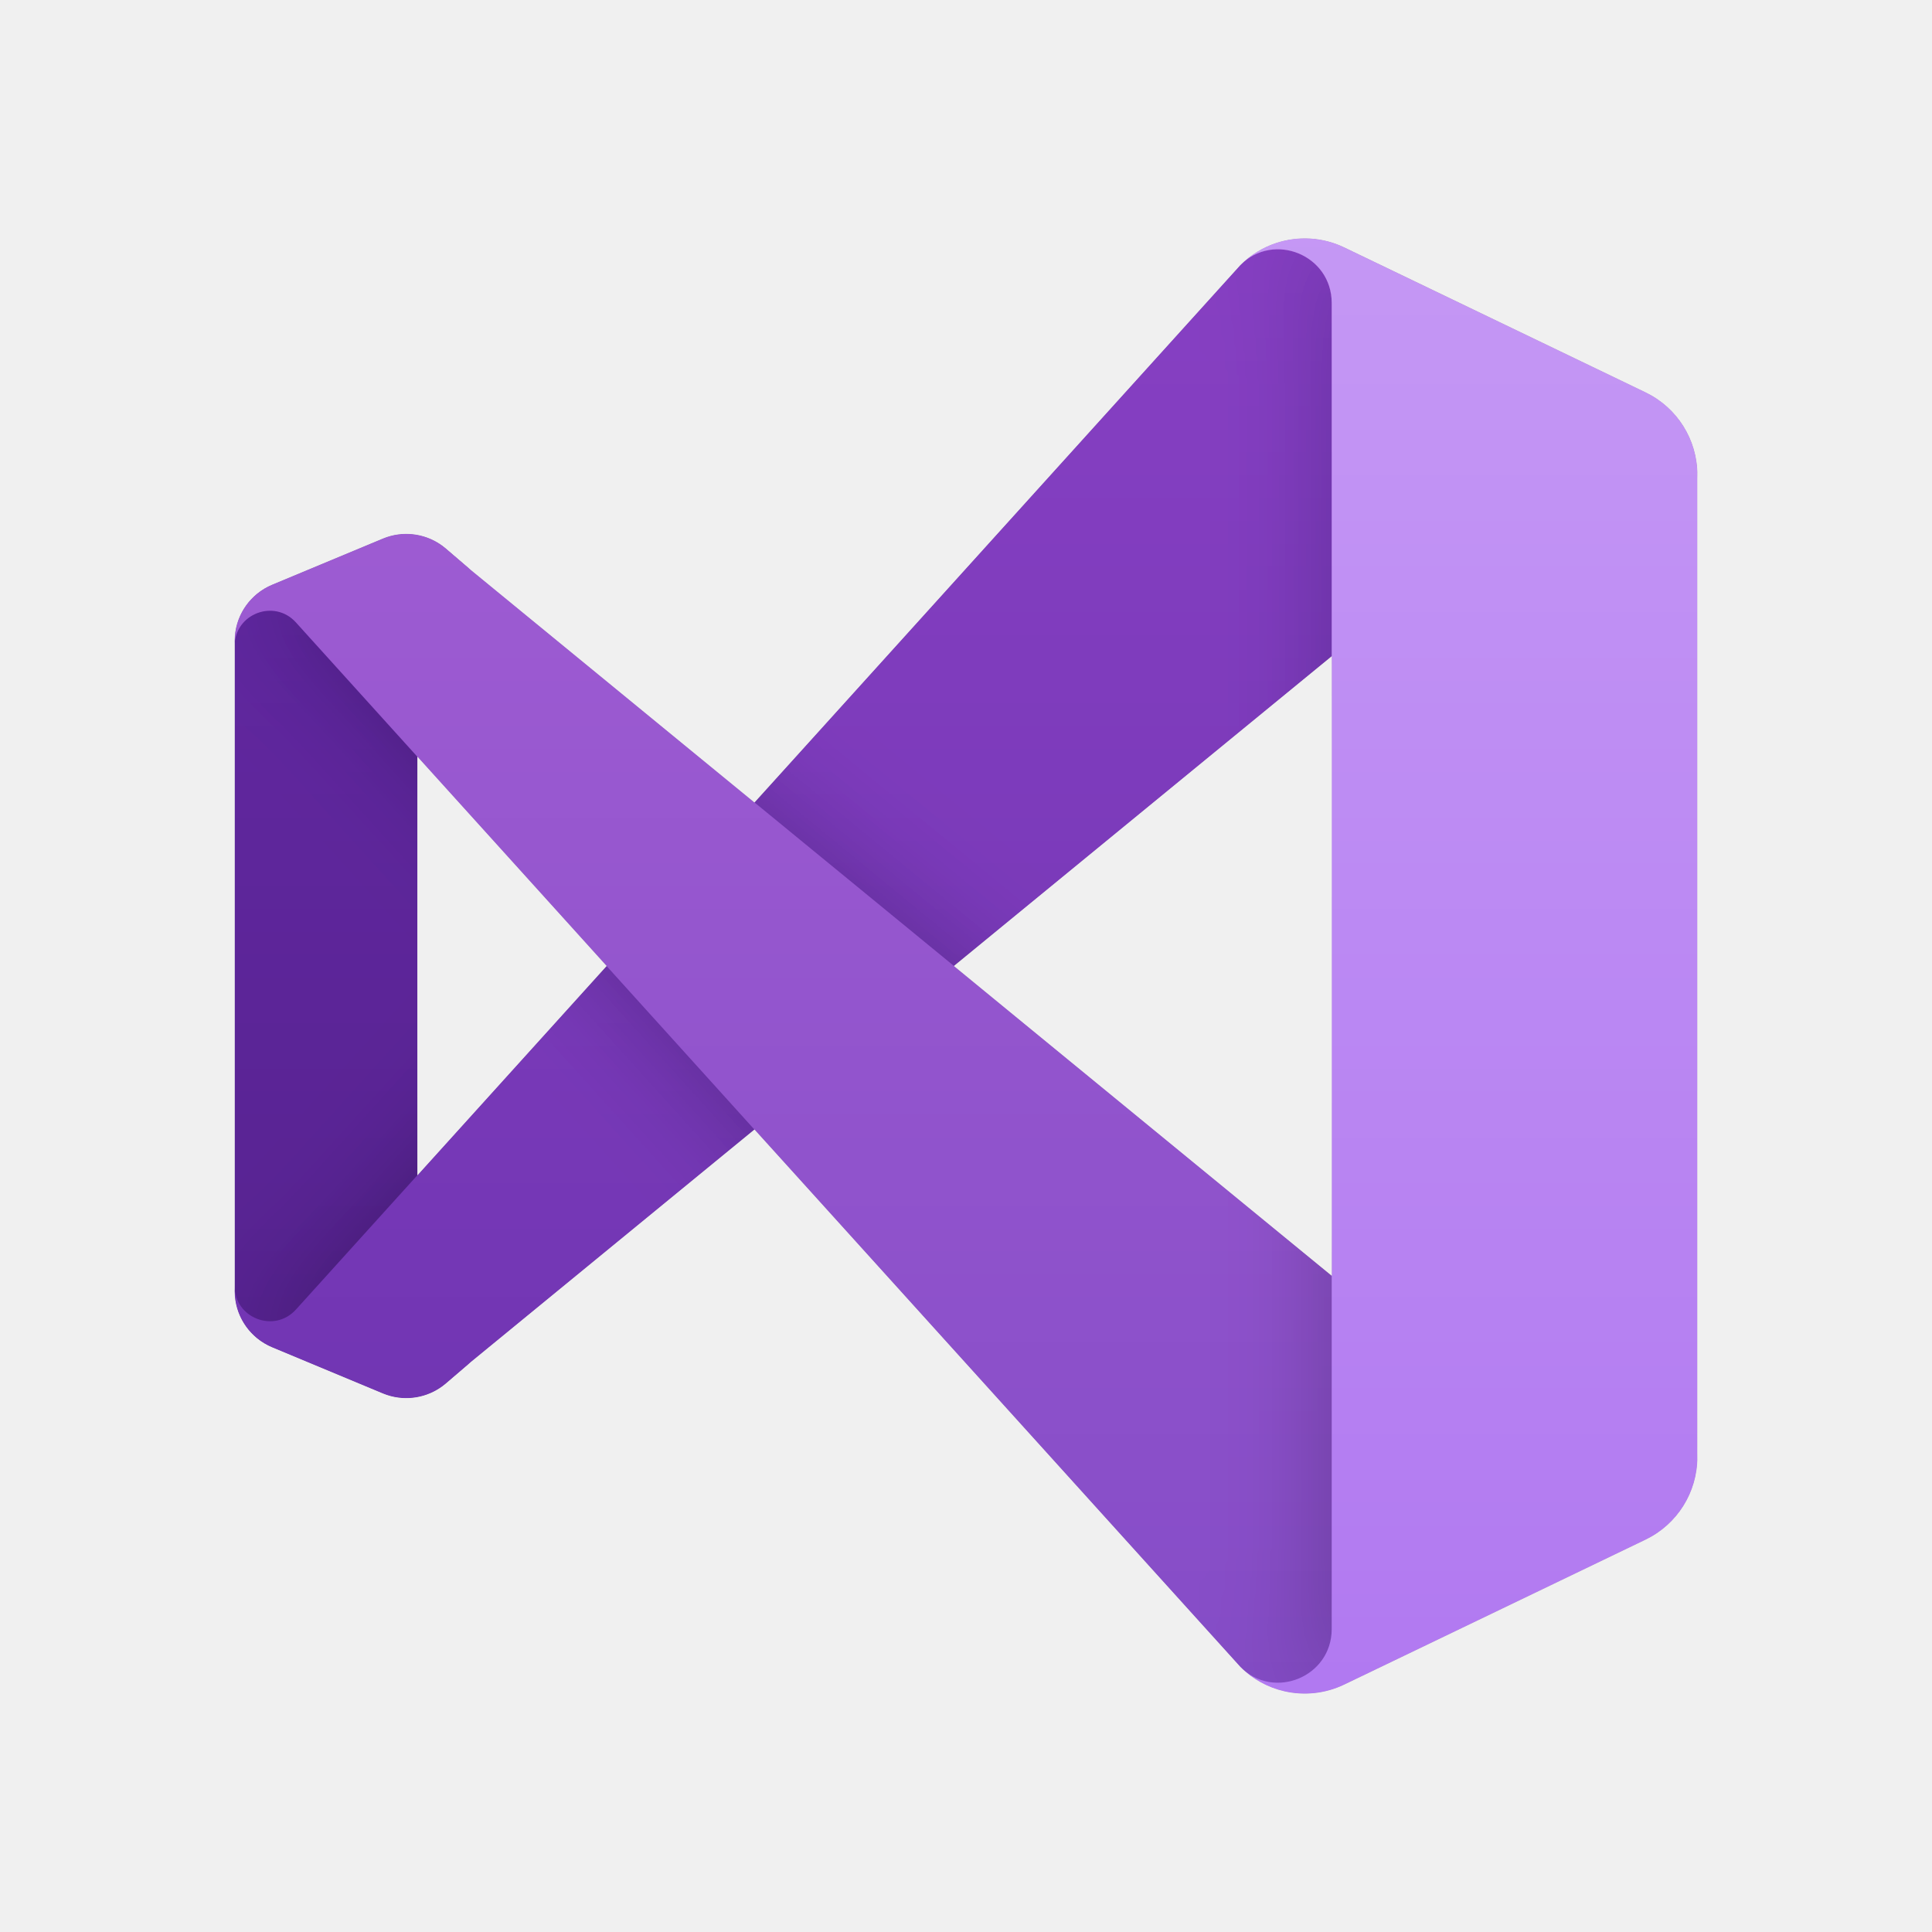
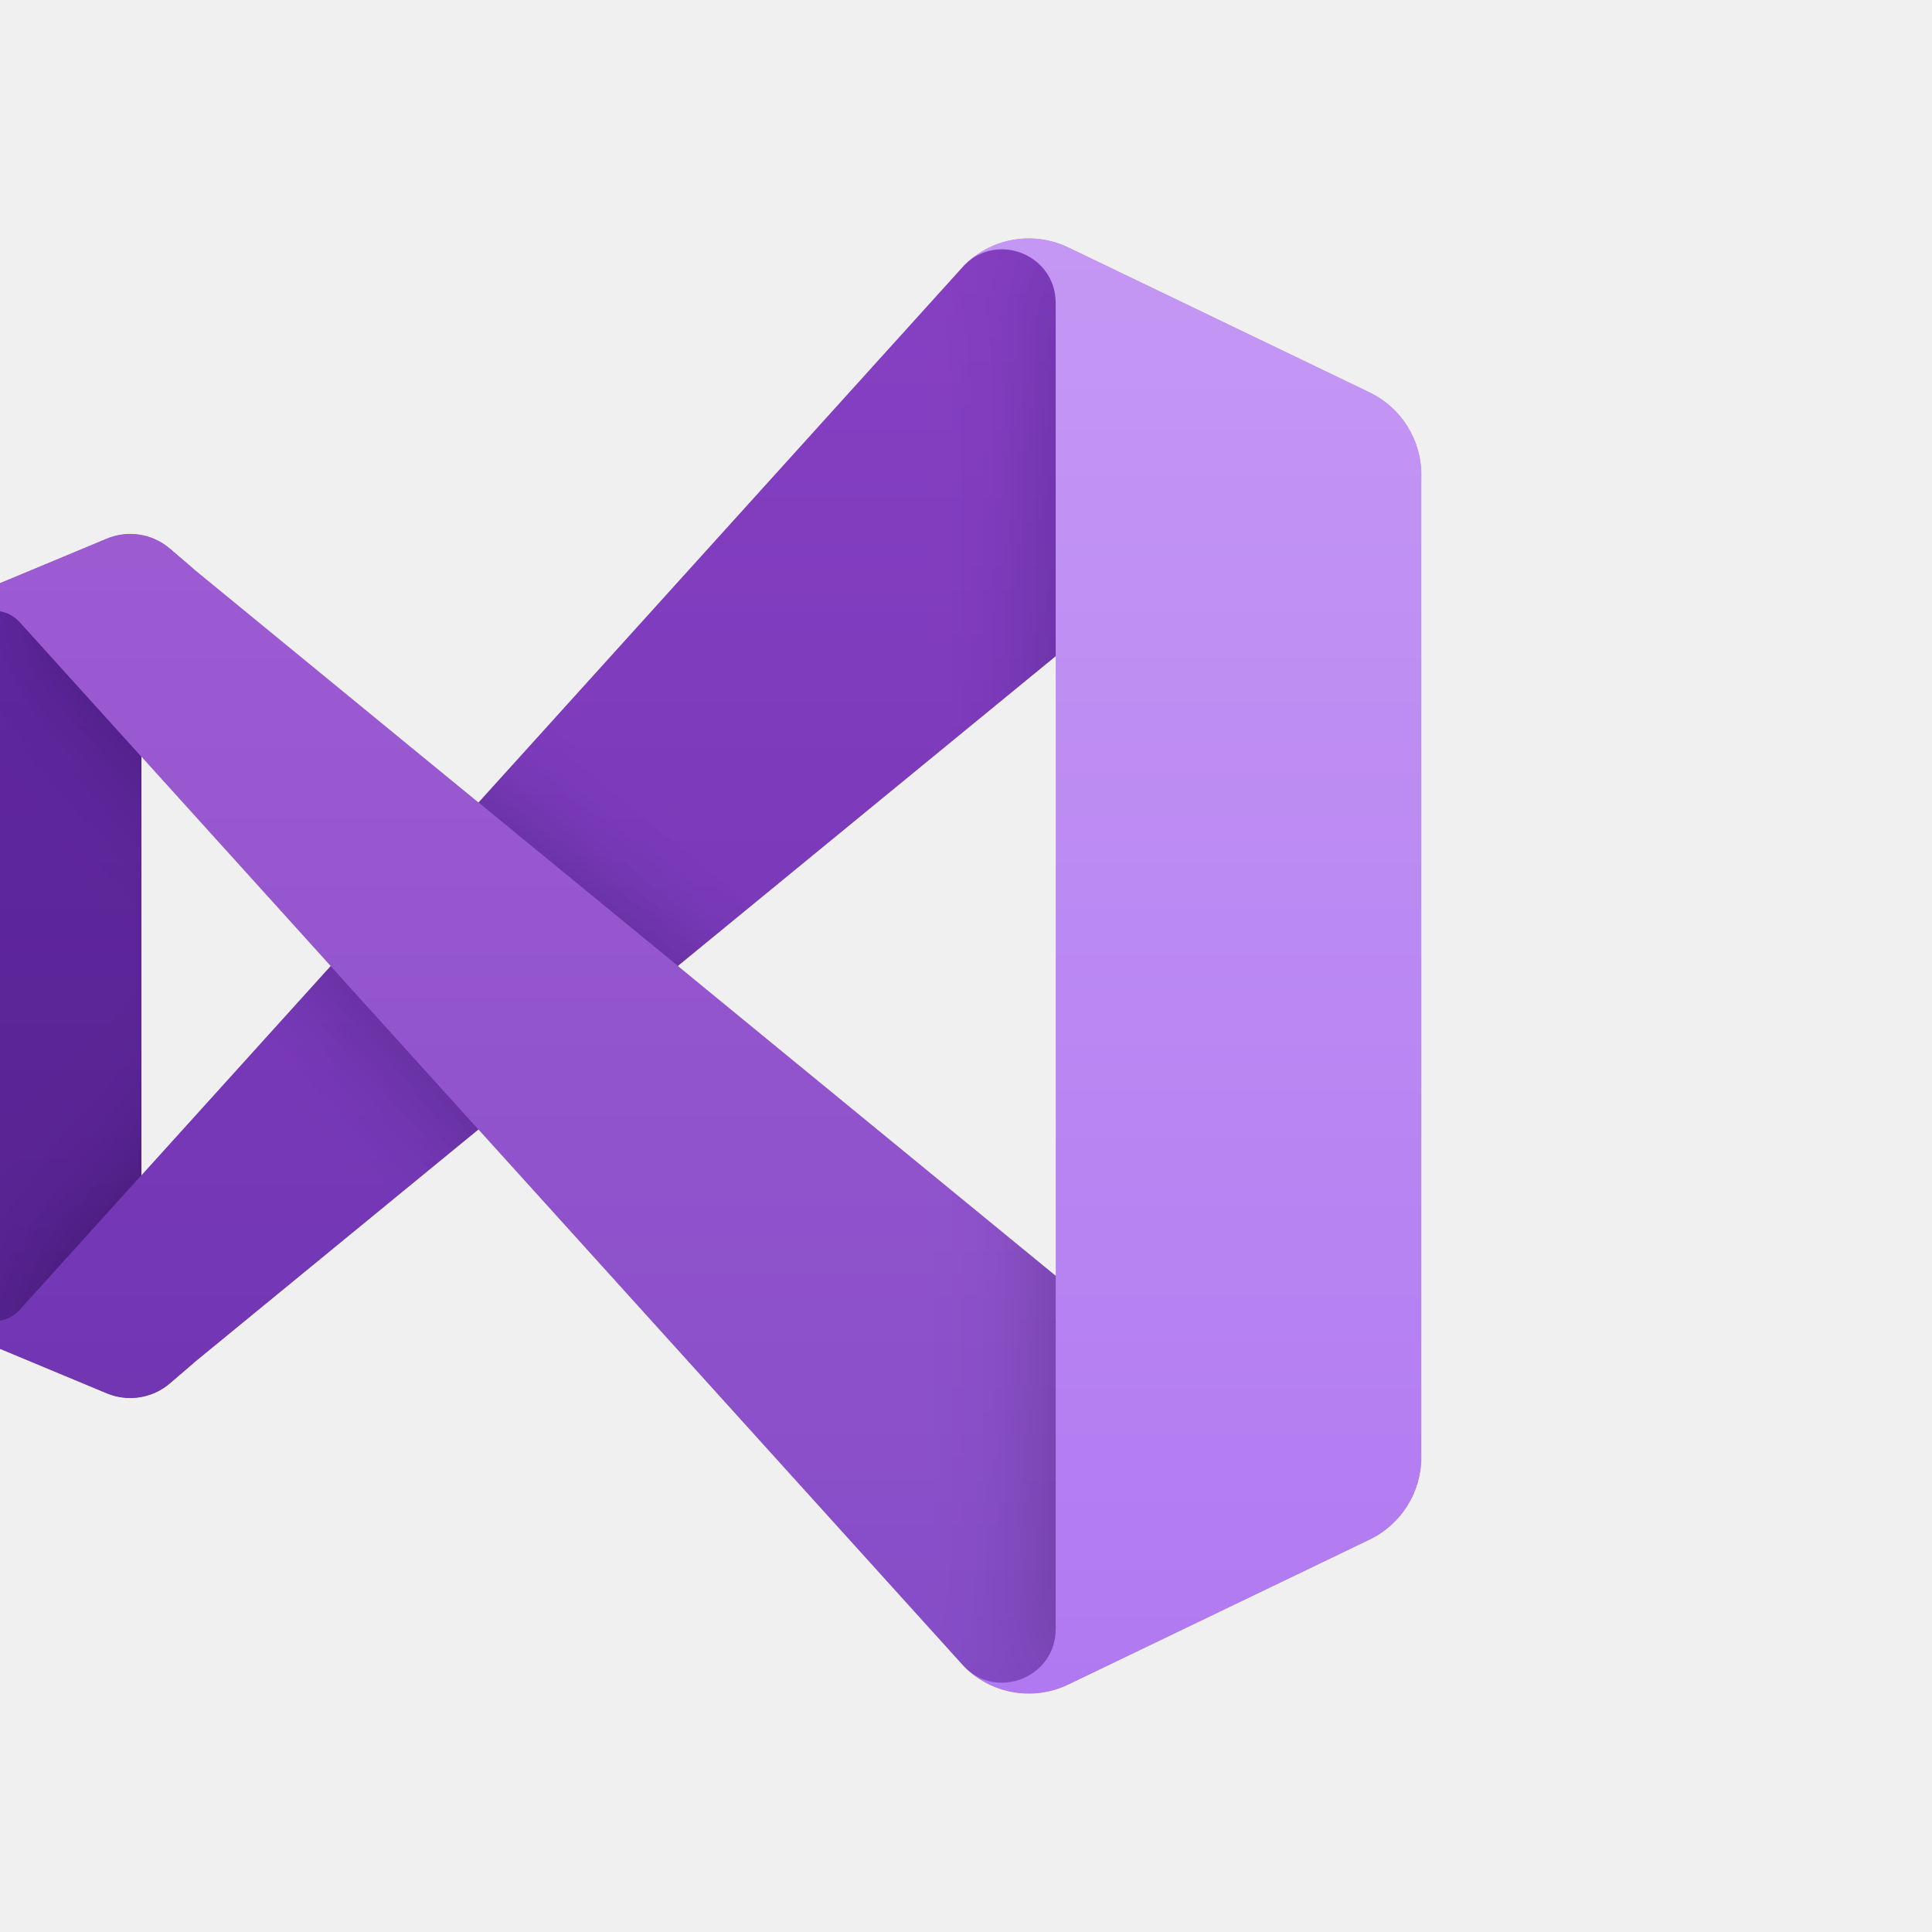
- <svg xmlns="http://www.w3.org/2000/svg" width="140" height="140" viewBox="0 0 140 140" fill="none">
+ <svg xmlns="http://www.w3.org/2000/svg" width="140" height="140" viewBox="20 0 140 140" fill="none">
  <mask id="mask0" mask-type="alpha" maskUnits="userSpaceOnUse" x="17" y="17" width="106" height="106">
    <path fill-rule="evenodd" clip-rule="evenodd" d="M93.067 122.559C94.495 122.887 96.026 122.739 97.409 122.074L119.246 111.573C121.541 110.47 123 108.149 123 105.603V34.398C123 31.852 121.541 29.531 119.246 28.428L97.409 17.926C95.829 17.166 94.056 17.082 92.464 17.61C91.509 17.927 90.619 18.464 89.875 19.209L54.671 58.146L34.115 41.292L32.314 39.748C31.206 38.799 29.714 38.466 28.327 38.827C28.129 38.879 27.933 38.945 27.741 39.025L19.718 42.368C18.175 43.011 17.136 44.464 17.012 46.113C17.004 46.222 17 46.333 17 46.445V93.556C17 93.667 17.004 93.778 17.012 93.888C17.136 95.536 18.175 96.99 19.718 97.633L27.741 100.976C27.933 101.056 28.129 101.121 28.327 101.173C29.714 101.534 31.206 101.201 32.314 100.252L34.115 98.709L54.671 81.855L89.875 120.792C90.774 121.69 91.885 122.288 93.067 122.559ZM96.5 47.56L69.13 70L96.5 92.44V47.56ZM30.25 54.843L43.954 70L30.25 85.157V54.843Z" fill="white" />
  </mask>
  <g mask="url(#mask0)">
    <path d="M32.314 100.252C31.048 101.337 29.28 101.617 27.741 100.976L19.718 97.633C18.072 96.947 17 95.339 17 93.556V46.445C17 44.662 18.072 43.054 19.718 42.368L27.741 39.025C29.28 38.384 31.048 38.664 32.314 39.749L34.115 41.292C32.497 40.137 30.25 41.293 30.25 43.281V96.72C30.25 98.708 32.497 99.865 34.115 98.709L32.314 100.252Z" fill="#52218A" />
    <g filter="url(#filter0_d)">
      <path d="M19.718 97.632C18.072 96.946 17 95.338 17 93.555V93.187C17 95.522 19.877 96.629 21.443 94.897L89.875 19.207C91.859 17.224 94.88 16.71 97.408 17.927L119.249 28.443C121.542 29.547 123 31.867 123 34.412V34.666C123 31.137 118.898 29.196 116.169 31.433L34.115 98.707L32.314 100.251C31.048 101.336 29.279 101.616 27.741 100.975L19.718 97.632Z" fill="#6C33AF" />
    </g>
    <g filter="url(#filter1_d)">
      <path d="M19.718 42.368C18.072 43.054 17 44.662 17 46.445V46.813C17 44.478 19.877 43.37 21.443 45.102L89.875 120.792C91.859 122.776 94.88 123.29 97.408 122.073L119.249 111.557C121.542 110.453 123 108.133 123 105.588V105.334C123 108.863 118.898 110.804 116.169 108.567L34.115 41.292L32.314 39.749C31.048 38.664 29.28 38.384 27.741 39.025L19.718 42.368Z" fill="#854CC7" />
    </g>
    <g filter="url(#filter2_d)">
      <path d="M97.409 122.074C94.88 123.29 91.859 122.776 89.875 120.792C92.32 123.237 96.5 121.505 96.5 118.048V21.953C96.5 18.495 92.32 16.764 89.875 19.209C91.859 17.224 94.88 16.71 97.409 17.926L119.246 28.428C121.541 29.531 123 31.852 123 34.398V105.603C123 108.149 121.541 110.47 119.246 111.573L97.409 122.074Z" fill="#B179F1" />
    </g>
    <g style="mix-blend-mode:overlay" opacity="0.25">
      <path fill-rule="evenodd" clip-rule="evenodd" d="M93.067 122.559C94.495 122.887 96.026 122.739 97.409 122.074L119.246 111.573C121.541 110.47 123 108.149 123 105.603V34.398C123 31.852 121.541 29.531 119.246 28.428L97.409 17.926C95.829 17.166 94.056 17.082 92.464 17.61C91.509 17.927 90.619 18.464 89.875 19.209L54.671 58.146L34.115 41.292L32.314 39.748C31.206 38.799 29.714 38.466 28.327 38.827C28.129 38.879 27.933 38.945 27.741 39.025L19.718 42.368C18.175 43.011 17.136 44.464 17.012 46.113C17.004 46.222 17 46.333 17 46.445V93.556C17 93.667 17.004 93.778 17.012 93.888C17.136 95.536 18.175 96.99 19.718 97.633L27.741 100.976C27.933 101.056 28.129 101.121 28.327 101.173C29.714 101.534 31.206 101.201 32.314 100.252L34.115 98.709L54.671 81.855L89.875 120.792C90.774 121.69 91.885 122.288 93.067 122.559ZM96.5 47.56L69.13 70L96.5 92.44V47.56ZM30.25 54.843L43.954 70L30.25 85.157V54.843Z" fill="url(#paint0_linear)" />
    </g>
  </g>
  <defs>
    <filter id="filter0_d" x="9" y="9.273" width="122" height="100.041" filterUnits="userSpaceOnUse" color-interpolation-filters="sRGB">
      <feFlood flood-opacity="0" result="BackgroundImageFix" />
      <feColorMatrix in="SourceAlpha" type="matrix" values="0 0 0 0 0 0 0 0 0 0 0 0 0 0 0 0 0 0 127 0" />
      <feOffset />
      <feGaussianBlur stdDeviation="4" />
      <feColorMatrix type="matrix" values="0 0 0 0 0 0 0 0 0 0 0 0 0 0 0 0 0 0 0.25 0" />
      <feBlend mode="overlay" in2="BackgroundImageFix" result="effect1_dropShadow" />
      <feBlend mode="normal" in="SourceGraphic" in2="effect1_dropShadow" result="shape" />
    </filter>
    <filter id="filter1_d" x="9" y="30.686" width="122" height="100.041" filterUnits="userSpaceOnUse" color-interpolation-filters="sRGB">
      <feFlood flood-opacity="0" result="BackgroundImageFix" />
      <feColorMatrix in="SourceAlpha" type="matrix" values="0 0 0 0 0 0 0 0 0 0 0 0 0 0 0 0 0 0 127 0" />
      <feOffset />
      <feGaussianBlur stdDeviation="4" />
      <feColorMatrix type="matrix" values="0 0 0 0 0 0 0 0 0 0 0 0 0 0 0 0 0 0 0.25 0" />
      <feBlend mode="overlay" in2="BackgroundImageFix" result="effect1_dropShadow" />
      <feBlend mode="normal" in="SourceGraphic" in2="effect1_dropShadow" result="shape" />
    </filter>
    <filter id="filter2_d" x="81.875" y="9.273" width="49.125" height="121.453" filterUnits="userSpaceOnUse" color-interpolation-filters="sRGB">
      <feFlood flood-opacity="0" result="BackgroundImageFix" />
      <feColorMatrix in="SourceAlpha" type="matrix" values="0 0 0 0 0 0 0 0 0 0 0 0 0 0 0 0 0 0 127 0" />
      <feOffset />
      <feGaussianBlur stdDeviation="4" />
      <feColorMatrix type="matrix" values="0 0 0 0 0 0 0 0 0 0 0 0 0 0 0 0 0 0 0.25 0" />
      <feBlend mode="overlay" in2="BackgroundImageFix" result="effect1_dropShadow" />
      <feBlend mode="normal" in="SourceGraphic" in2="effect1_dropShadow" result="shape" />
    </filter>
    <linearGradient id="paint0_linear" x1="70" y1="17.273" x2="70" y2="122.727" gradientUnits="userSpaceOnUse">
      <stop stop-color="white" />
      <stop offset="1" stop-color="white" stop-opacity="0" />
    </linearGradient>
  </defs>
</svg>
